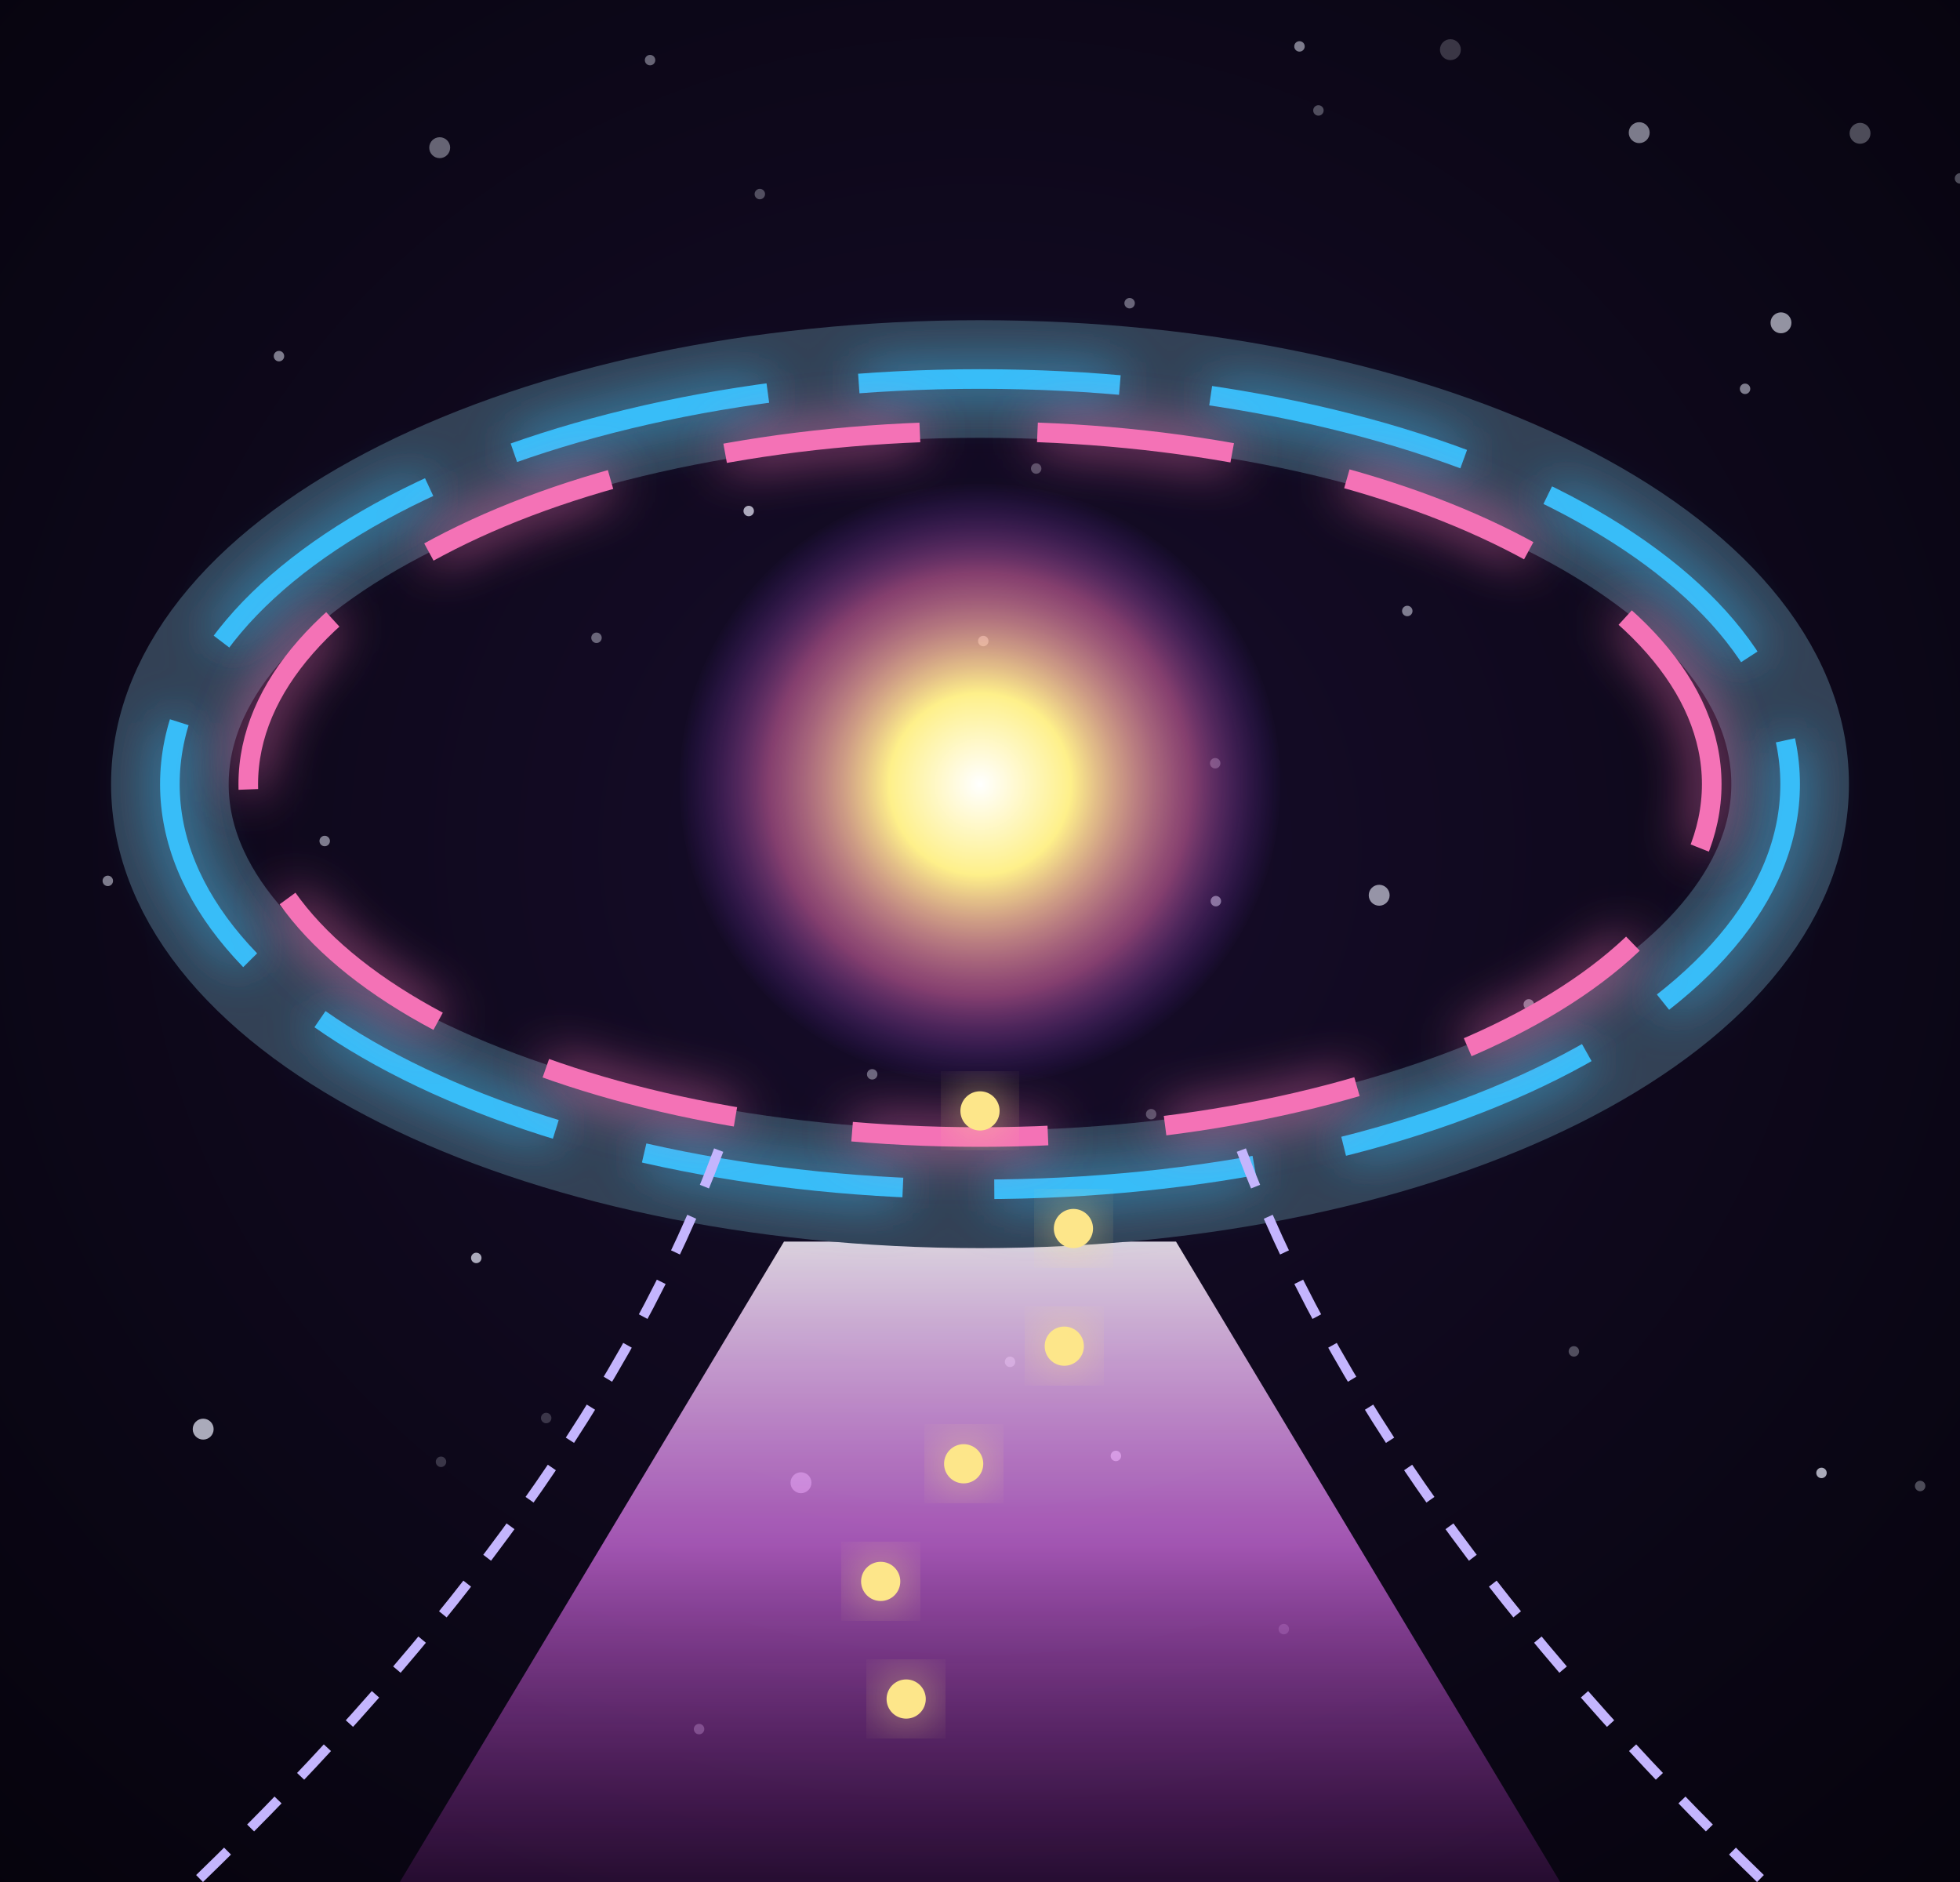
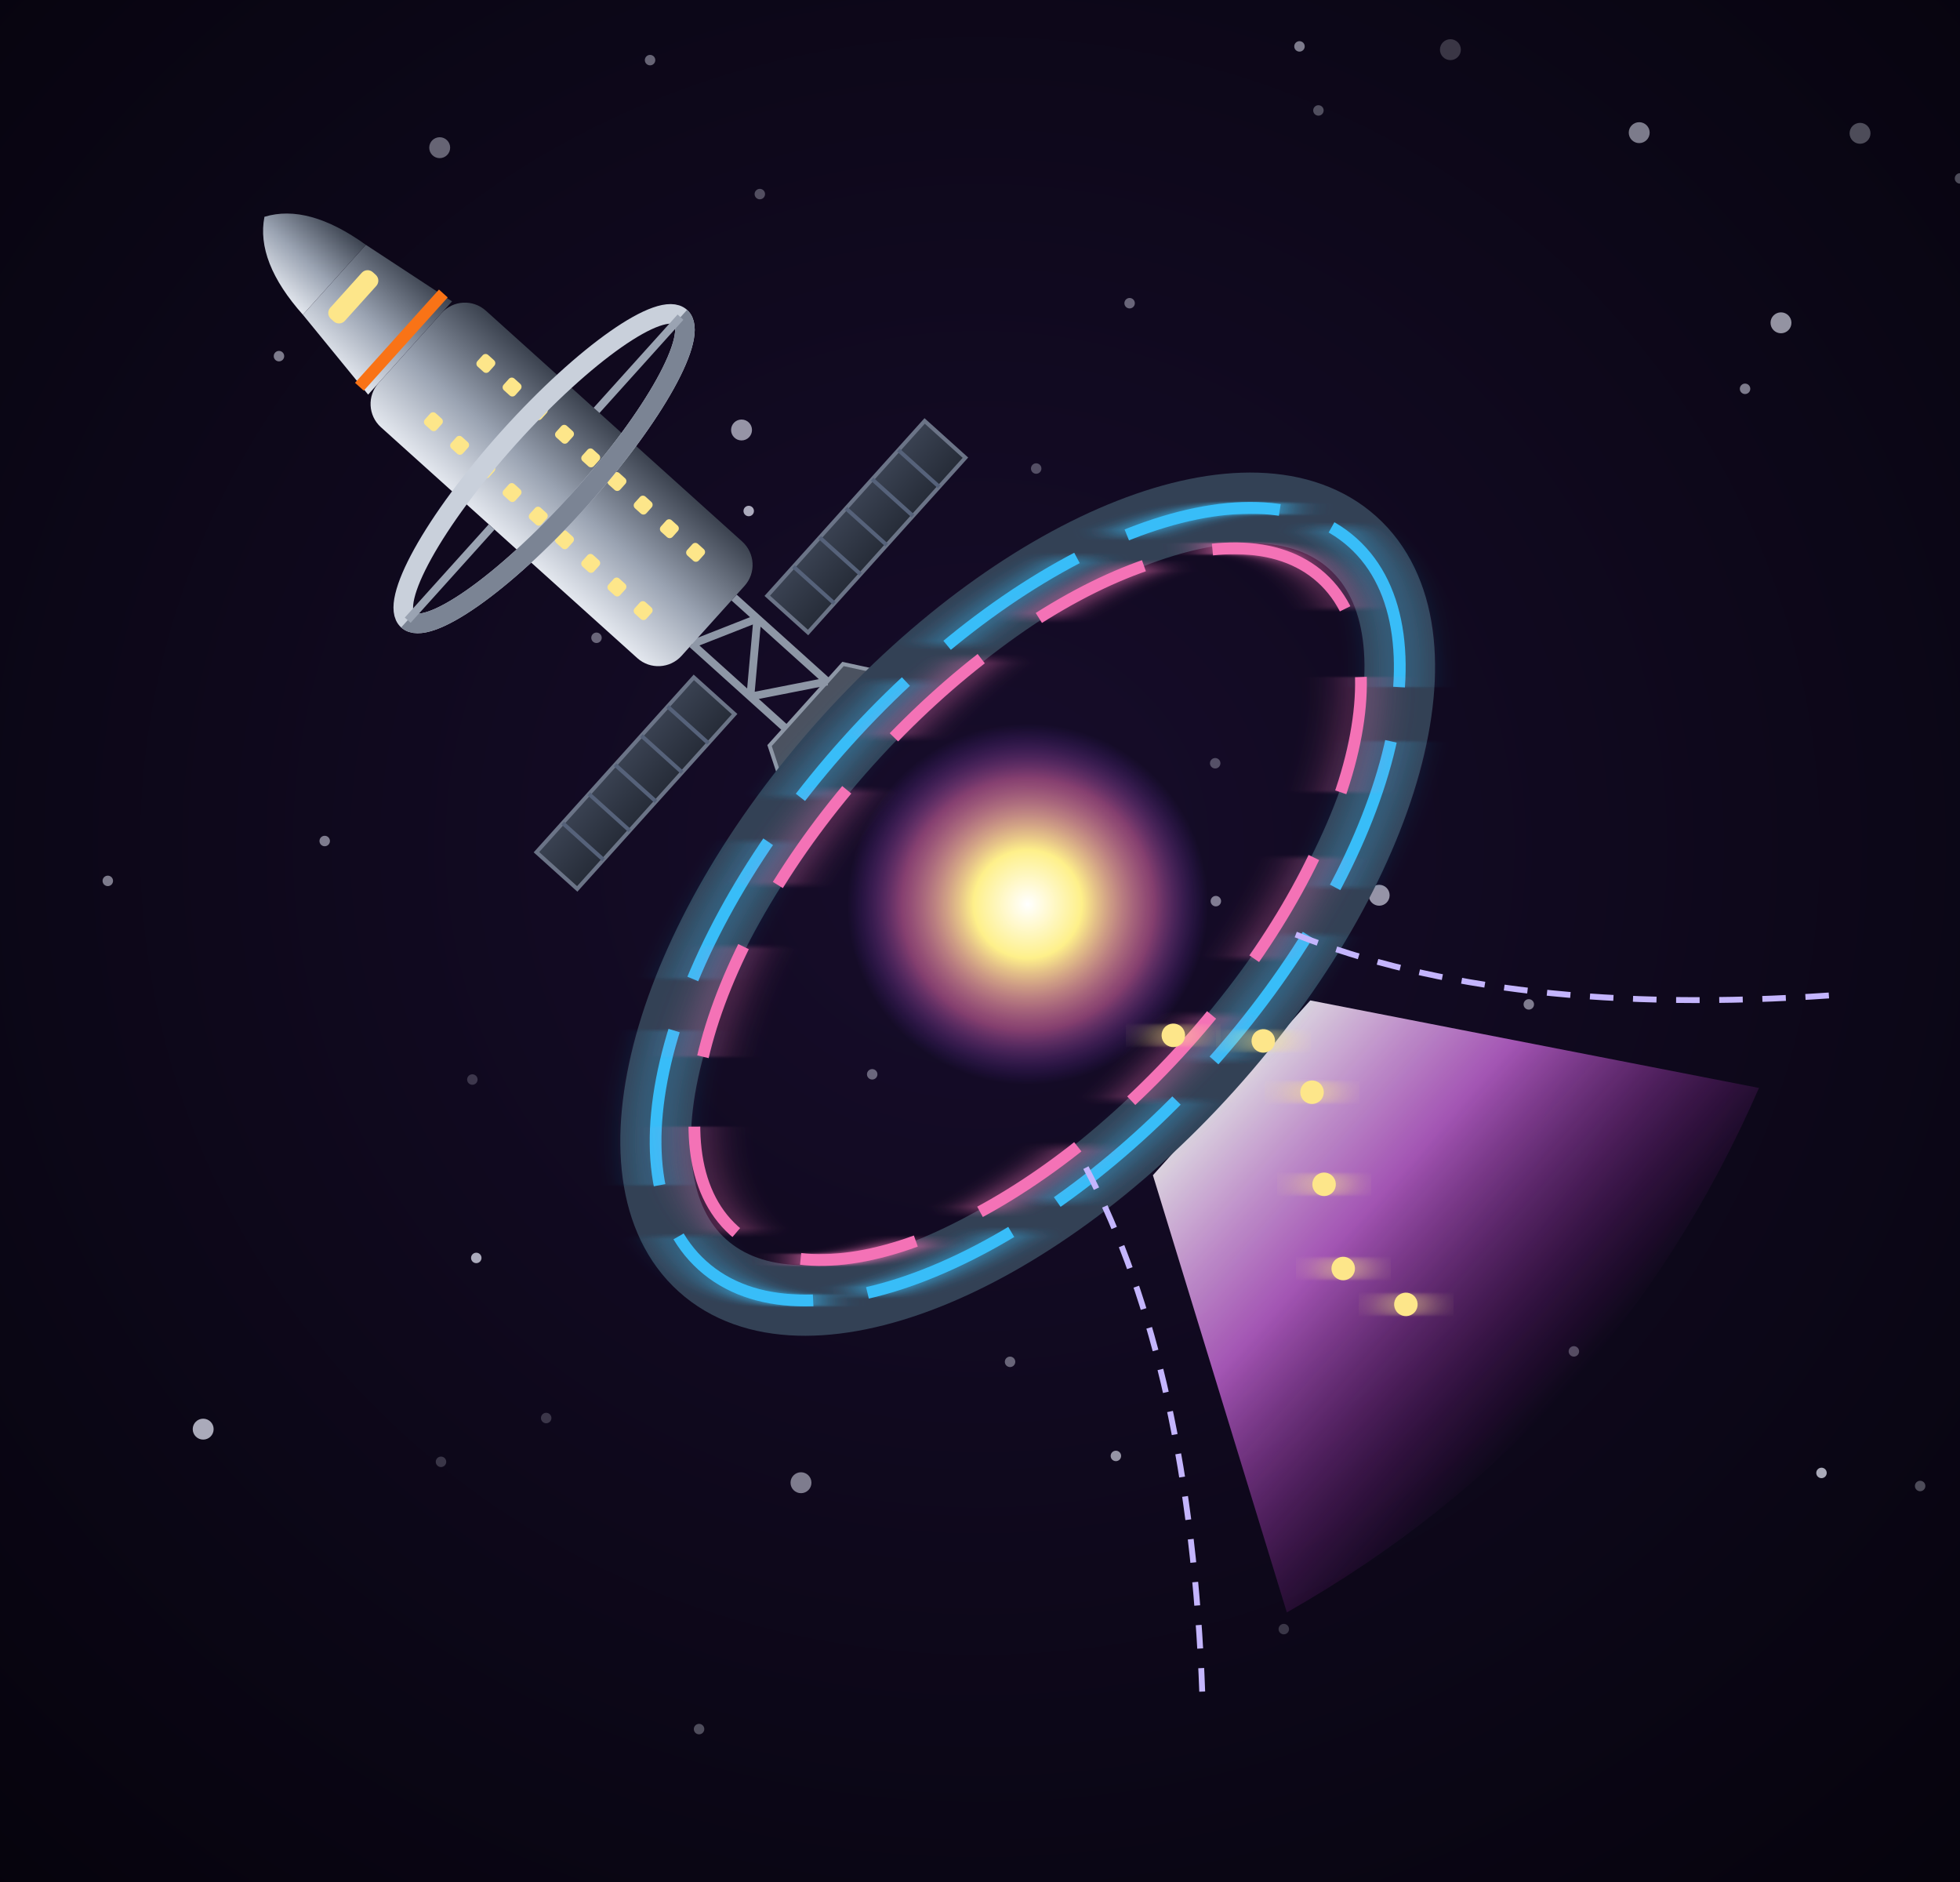
<svg xmlns="http://www.w3.org/2000/svg" viewBox="0 0 300 288" width="300" height="288">
  <defs>
    <filter id="glow" x="-50%" y="-50%" width="200%" height="200%">
      <feGaussianBlur stdDeviation="4" result="b" />
      <feMerge>
        <feMergeNode in="b" />
        <feMergeNode in="SourceGraphic" />
      </feMerge>
    </filter>
    <filter id="soft" x="-50%" y="-50%" width="200%" height="200%">
      <feGaussianBlur stdDeviation="9" />
    </filter>
    <radialGradient id="bg" cx="50%" cy="45%" r="85%">
      <stop offset="0%" stop-color="#170d2b" />
      <stop offset="100%" stop-color="#030208" />
    </radialGradient>
    <radialGradient id="flash" cx="50%" cy="50%" r="50%">
      <stop offset="0" stop-color="#ffffff" stop-opacity="1" />
      <stop offset="0.3" stop-color="#fef08a" stop-opacity="1" />
      <stop offset="0.7" stop-color="#f472b6" stop-opacity="0.5" />
      <stop offset="1" stop-color="#7c3aed" stop-opacity="0" />
    </radialGradient>
    <linearGradient id="ex" x1="0" y1="0" x2="0" y2="1">
      <stop offset="0" stop-color="#fdf4ff" stop-opacity="1" />
      <stop offset="0.4" stop-color="#e879f9" stop-opacity="0.8" />
      <stop offset="1" stop-color="#a21caf" stop-opacity="0" />
+     </linearGradient>
+     <linearGradient id="shHull" x1="0" y1="0" x2="1" y2="0">
+       <stop offset="0" stop-color="#e3e7ee" stop-opacity="1" />
+       <stop offset="0.45" stop-color="#9aa3b2" stop-opacity="1" />
+       <stop offset="1" stop-color="#3b424f" stop-opacity="1" />
+     </linearGradient>
+     <radialGradient id="shTank" cx="35%" cy="35%" r="70%">
+       <stop offset="0" stop-color="#f4f6fa" stop-opacity="1" />
+       <stop offset="0.55" stop-color="#a7b0be" stop-opacity="1" />
+       <stop offset="1" stop-color="#4b5260" stop-opacity="1" />
+     </radialGradient>
+     <linearGradient id="shRad" x1="0" y1="0" x2="0" y2="1">
+       <stop offset="0" stop-color="#3a4252" stop-opacity="1" />
+       <stop offset="1" stop-color="#262c38" stop-opacity="1" />
+     </linearGradient>
+     <linearGradient id="shPv" x1="0" y1="0" x2="0" y2="1">
+       <stop offset="0" stop-color="#1e3a8a" stop-opacity="1" />
+       <stop offset="1" stop-color="#172554" stop-opacity="1" />
    </linearGradient>
  </defs>
  <rect width="300" height="288" fill="url(#bg)" />
  <circle cx="99.5" cy="9.2" r="0.8" fill="#eef0ff" opacity="0.4" />
  <circle cx="240.9" cy="206.8" r="0.8" fill="#eef0ff" opacity="0.3" />
  <circle cx="107" cy="264.6" r="0.8" fill="#eef0ff" opacity="0.3" />
  <circle cx="116.3" cy="29.7" r="0.8" fill="#eef0ff" opacity="0.3" />
  <circle cx="176.2" cy="170.5" r="0.8" fill="#eef0ff" opacity="0.3" />
  <circle cx="49.7" cy="128.7" r="0.8" fill="#eef0ff" opacity="0.5" />
  <circle cx="222" cy="7.6" r="1.6" fill="#eef0ff" opacity="0.2" />
  <circle cx="267.1" cy="59.5" r="0.8" fill="#eef0ff" opacity="0.5" />
  <circle cx="114.6" cy="78.2" r="0.8" fill="#eef0ff" opacity="0.7" />
  <circle cx="16.5" cy="134.8" r="0.8" fill="#eef0ff" opacity="0.5" />
  <circle cx="113.5" cy="65.8" r="1.6" fill="#eef0ff" opacity="0.6" />
  <circle cx="201.8" cy="16.9" r="0.8" fill="#eef0ff" opacity="0.3" />
  <circle cx="300" cy="27.3" r="0.8" fill="#eef0ff" opacity="0.3" />
  <circle cx="215.4" cy="93.5" r="0.8" fill="#eef0ff" opacity="0.5" />
  <circle cx="211.1" cy="137" r="1.6" fill="#eef0ff" opacity="0.6" />
  <circle cx="72.3" cy="165.2" r="0.8" fill="#eef0ff" opacity="0.2" />
  <circle cx="172.9" cy="46.4" r="0.8" fill="#eef0ff" opacity="0.4" />
  <circle cx="42.7" cy="54.5" r="0.8" fill="#eef0ff" opacity="0.5" />
  <circle cx="133.5" cy="164.4" r="0.8" fill="#eef0ff" opacity="0.4" />
  <circle cx="186" cy="116.8" r="0.8" fill="#eef0ff" opacity="0.3" />
  <circle cx="196.5" cy="249.3" r="0.8" fill="#eef0ff" opacity="0.2" />
  <circle cx="83.6" cy="217" r="0.8" fill="#eef0ff" opacity="0.2" />
  <circle cx="154.6" cy="208.4" r="0.8" fill="#eef0ff" opacity="0.4" />
  <circle cx="272.6" cy="49.4" r="1.6" fill="#eef0ff" opacity="0.6" />
  <circle cx="122.6" cy="226.9" r="1.6" fill="#eef0ff" opacity="0.5" />
  <circle cx="278.8" cy="225.4" r="0.8" fill="#eef0ff" opacity="0.7" />
  <circle cx="170.8" cy="222.8" r="0.8" fill="#eef0ff" opacity="0.6" />
  <circle cx="150.5" cy="98.1" r="0.8" fill="#eef0ff" opacity="0.6" />
  <circle cx="158.6" cy="71.7" r="0.8" fill="#eef0ff" opacity="0.3" />
  <circle cx="91.3" cy="97.6" r="0.8" fill="#eef0ff" opacity="0.4" />
  <circle cx="67.3" cy="22.6" r="1.6" fill="#eef0ff" opacity="0.4" />
  <circle cx="293.9" cy="227.4" r="0.8" fill="#eef0ff" opacity="0.3" />
  <circle cx="234" cy="153.7" r="0.8" fill="#eef0ff" opacity="0.5" />
  <circle cx="72.9" cy="192.5" r="0.8" fill="#eef0ff" opacity="0.7" />
  <circle cx="284.7" cy="20.4" r="1.6" fill="#eef0ff" opacity="0.3" />
  <circle cx="198.9" cy="7.1" r="0.8" fill="#eef0ff" opacity="0.5" />
  <circle cx="67.5" cy="223.7" r="0.8" fill="#eef0ff" opacity="0.2" />
  <circle cx="31.1" cy="218.7" r="1.6" fill="#eef0ff" opacity="0.7" />
  <circle cx="186.1" cy="137.9" r="0.8" fill="#eef0ff" opacity="0.5" />
  <circle cx="250.9" cy="20.3" r="1.6" fill="#eef0ff" opacity="0.5" />
-   <path d="M120,190 L60,290     Q150,320 240,290 L180,190 Z" fill="url(#ex)" opacity="0.85" />
-   <ellipse cx="150" cy="120" rx="124" ry="62" fill="none" stroke="#334155" stroke-width="18" />
-   <ellipse cx="150" cy="120" rx="124" ry="62" fill="none" stroke="#38bdf8" stroke-width="3" stroke-dasharray="40 14" filter="url(#glow)" />
-   <ellipse cx="150" cy="120" rx="112" ry="54" fill="none" stroke="#f472b6" stroke-width="3" stroke-dasharray="30 18" stroke-dashoffset="20" filter="url(#glow)" />
-   <circle cx="150" cy="120" r="46" fill="url(#flash)" />
-   <circle cx="150" cy="170" r="3" fill="#fde68a" filter="url(#glow)" />
-   <circle cx="164.3" cy="188" r="3" fill="#fde68a" filter="url(#glow)" />
-   <circle cx="162.9" cy="206" r="3" fill="#fde68a" filter="url(#glow)" />
-   <circle cx="147.5" cy="224" r="3" fill="#fde68a" filter="url(#glow)" />
-   <circle cx="134.8" cy="242" r="3" fill="#fde68a" filter="url(#glow)" />
-   <circle cx="138.7" cy="260" r="3" fill="#fde68a" filter="url(#glow)" />
-   <path d="M110,176 Q90,230 30,288" stroke="#c4b5fd" stroke-width="1.5" fill="none" stroke-dasharray="6 5" />
-   <path d="M190,176 Q210,230 270,288" stroke="#c4b5fd" stroke-width="1.5" fill="none" stroke-dasharray="6 5" />
+   <g transform="translate(18 4) rotate(-48 150 144) translate(150 144) scale(0.6) translate(-150 -144)">
+     <g transform="translate(150 58) rotate(0) scale(1)">
+       <path d="M-22,0 L22,0 L14,-14 L-14,-14 Z" fill="#4b5260" stroke="#8e97a6" stroke-width="1" />
+       <path d="M-8,-14 L-8,-46 M8,-14 L8,-46 M8,-14 L-8,-26 M-8,-26 L8,-38 M8,-38 L-8,-46" stroke="#8e97a6" stroke-width="2" fill="none" />
+       <rect x="-74" y="-40" width="60" height="14" fill="url(#shRad)" stroke="#6b7487" stroke-width="1" />
+       <line x1="-64" y1="-40" x2="-64" y2="-26" stroke="#56627a" stroke-width="1" />
+       <line x1="-54" y1="-40" x2="-54" y2="-26" stroke="#56627a" stroke-width="1" />
+       <line x1="-44" y1="-40" x2="-44" y2="-26" stroke="#56627a" stroke-width="1" />
+       <line x1="-34" y1="-40" x2="-34" y2="-26" stroke="#56627a" stroke-width="1" />
+       <line x1="-24" y1="-40" x2="-24" y2="-26" stroke="#56627a" stroke-width="1" />
+       <rect x="14" y="-40" width="60" height="14" fill="url(#shRad)" stroke="#6b7487" stroke-width="1" />
+       <line x1="24" y1="-40" x2="24" y2="-26" stroke="#56627a" stroke-width="1" />
+       <line x1="34" y1="-40" x2="34" y2="-26" stroke="#56627a" stroke-width="1" />
+       <line x1="44" y1="-40" x2="44" y2="-26" stroke="#56627a" stroke-width="1" />
+       <line x1="54" y1="-40" x2="54" y2="-26" stroke="#56627a" stroke-width="1" />
+       <line x1="64" y1="-40" x2="64" y2="-26" stroke="#56627a" stroke-width="1" />
+       <rect x="-20" y="-150" width="40" height="104" rx="8" fill="url(#shHull)" />
+       <rect x="-12" y="-63" width="4" height="4" rx="1" fill="#fde68a" />
+       <rect x="-12" y="-72" width="4" height="4" rx="1" fill="#fde68a" />
+       <rect x="-12" y="-81" width="4" height="4" rx="1" fill="#fde68a" />
+       <rect x="-12" y="-90" width="4" height="4" rx="1" fill="#fde68a" />
+       <rect x="-12" y="-99" width="4" height="4" rx="1" fill="#fde68a" />
+       <rect x="-12" y="-108" width="4" height="4" rx="1" fill="#fde68a" />
+       <rect x="-12" y="-117" width="4" height="4" rx="1" fill="#fde68a" />
+       <rect x="-12" y="-126" width="4" height="4" rx="1" fill="#fde68a" />
+       <rect x="-12" y="-135" width="4" height="4" rx="1" fill="#fde68a" />
+       <rect x="8" y="-63" width="4" height="4" rx="1" fill="#fde68a" />
+       <rect x="8" y="-72" width="4" height="4" rx="1" fill="#fde68a" />
+       <rect x="8" y="-81" width="4" height="4" rx="1" fill="#fde68a" />
+       <rect x="8" y="-90" width="4" height="4" rx="1" fill="#fde68a" />
+       <rect x="8" y="-99" width="4" height="4" rx="1" fill="#fde68a" />
+       <rect x="8" y="-108" width="4" height="4" rx="1" fill="#fde68a" />
+       <rect x="8" y="-117" width="4" height="4" rx="1" fill="#fde68a" />
+       <rect x="8" y="-126" width="4" height="4" rx="1" fill="#fde68a" />
+       <rect x="8" y="-135" width="4" height="4" rx="1" fill="#fde68a" />
+       <ellipse cx="0" cy="-104" rx="52" ry="12" fill="none" stroke="#c9d0db" stroke-width="5" />
+       <path d="M-52,-104 A52,12 0 0 0 52,-104" fill="none" stroke="#7b8494" stroke-width="5" />
+       <line x1="-20" y1="-104" x2="-52" y2="-104" stroke="#9aa3b2" stroke-width="2" />
+       <line x1="20" y1="-104" x2="52" y2="-104" stroke="#9aa3b2" stroke-width="2" />
+       <path d="M-16,-150 L16,-150 L12,-176 L-12,-176 Z" fill="url(#shHull)" />
+       <path d="M-12,-176 L12,-176 Q10,-194 0,-200 Q-10,-194 -12,-176 Z" fill="url(#shHull)" />
+       <rect x="-8" y="-172" width="16" height="5" rx="2" fill="#fde68a" />
+       <line x1="-16" y1="-153" x2="16" y2="-153" stroke="#f97316" stroke-width="3" />
+     </g>
+     <path d="M120,190 L60,290     Q150,320 240,290 L180,190 Z" fill="url(#ex)" opacity="0.85" />
+     <ellipse cx="150" cy="120" rx="124" ry="62" fill="none" stroke="#334155" stroke-width="18" />
+     <ellipse cx="150" cy="120" rx="124" ry="62" fill="none" stroke="#38bdf8" stroke-width="3" stroke-dasharray="40 14" filter="url(#glow)" />
+     <ellipse cx="150" cy="120" rx="112" ry="54" fill="none" stroke="#f472b6" stroke-width="3" stroke-dasharray="30 18" stroke-dashoffset="20" filter="url(#glow)" />
+     <circle cx="150" cy="120" r="46" fill="url(#flash)" />
+     <circle cx="150" cy="170" r="3" fill="#fde68a" filter="url(#glow)" />
+     <circle cx="164.3" cy="188" r="3" fill="#fde68a" filter="url(#glow)" />
+     <circle cx="162.9" cy="206" r="3" fill="#fde68a" filter="url(#glow)" />
+     <circle cx="147.5" cy="224" r="3" fill="#fde68a" filter="url(#glow)" />
+     <circle cx="134.8" cy="242" r="3" fill="#fde68a" filter="url(#glow)" />
+     <circle cx="138.7" cy="260" r="3" fill="#fde68a" filter="url(#glow)" />
+     <path d="M110,176 Q90,230 30,288" stroke="#c4b5fd" stroke-width="1.5" fill="none" stroke-dasharray="6 5" />
+     <path d="M190,176 Q210,230 270,288" stroke="#c4b5fd" stroke-width="1.5" fill="none" stroke-dasharray="6 5" />
+   </g>
</svg>
